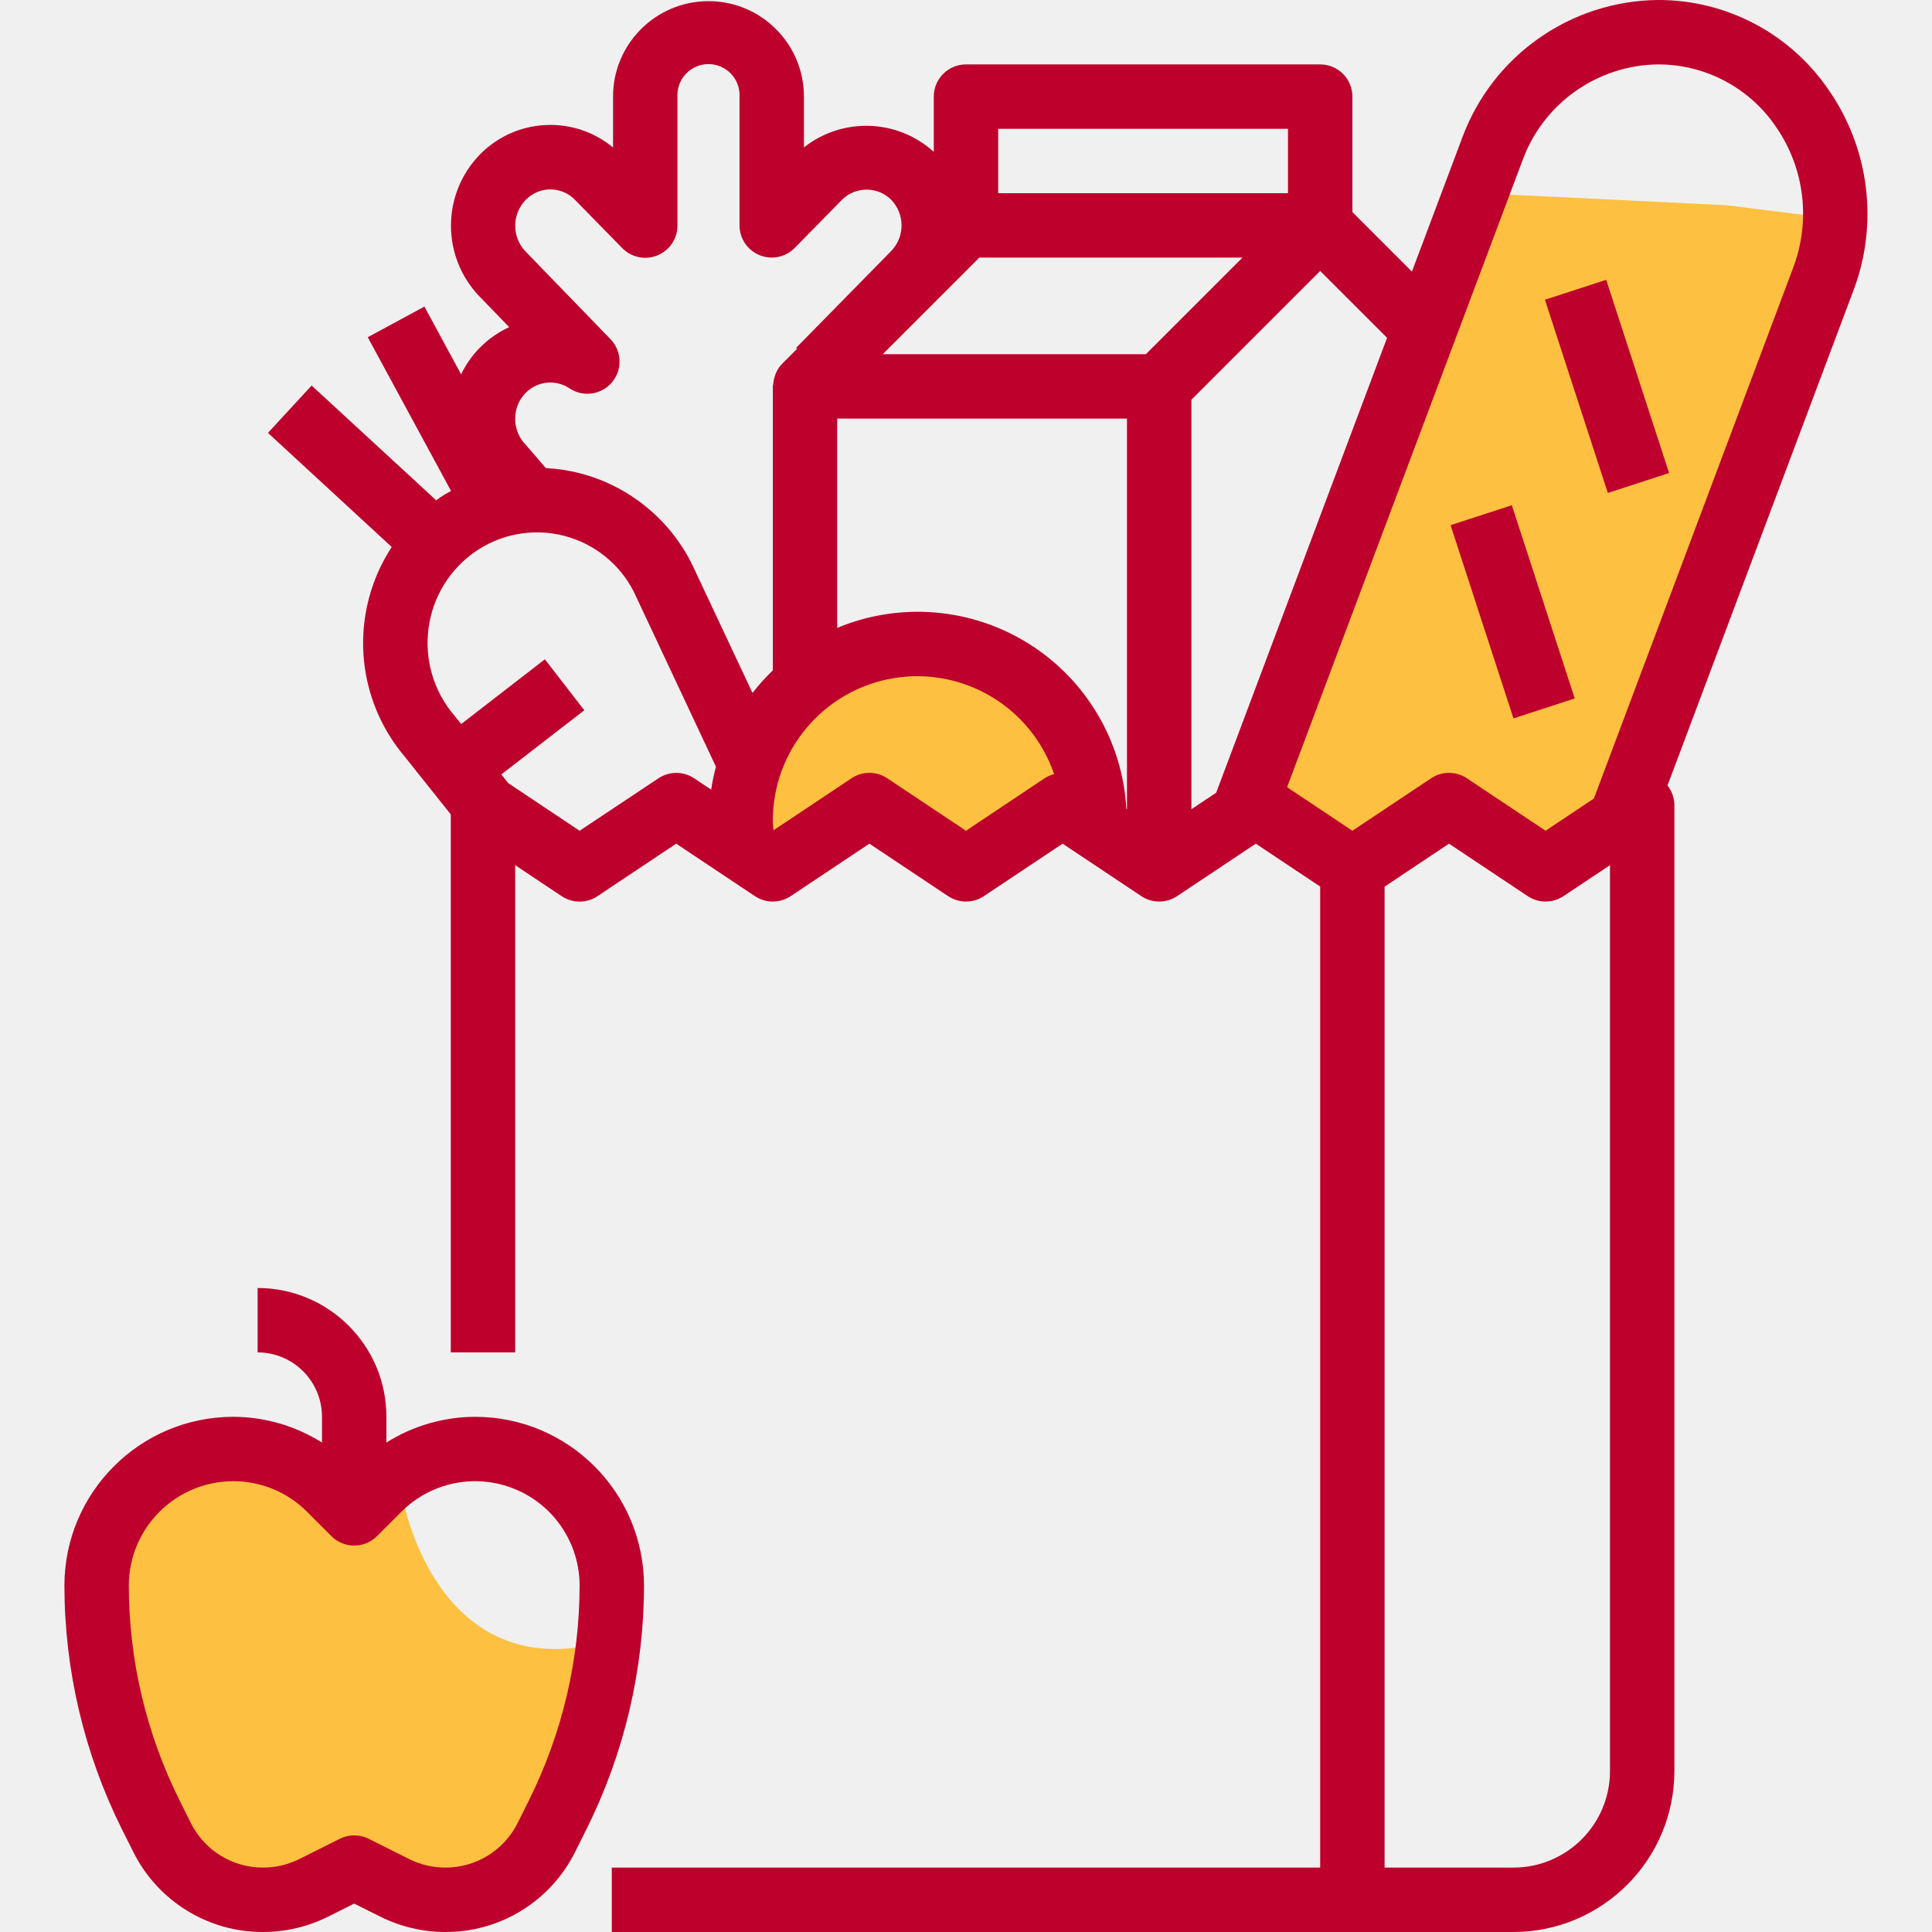
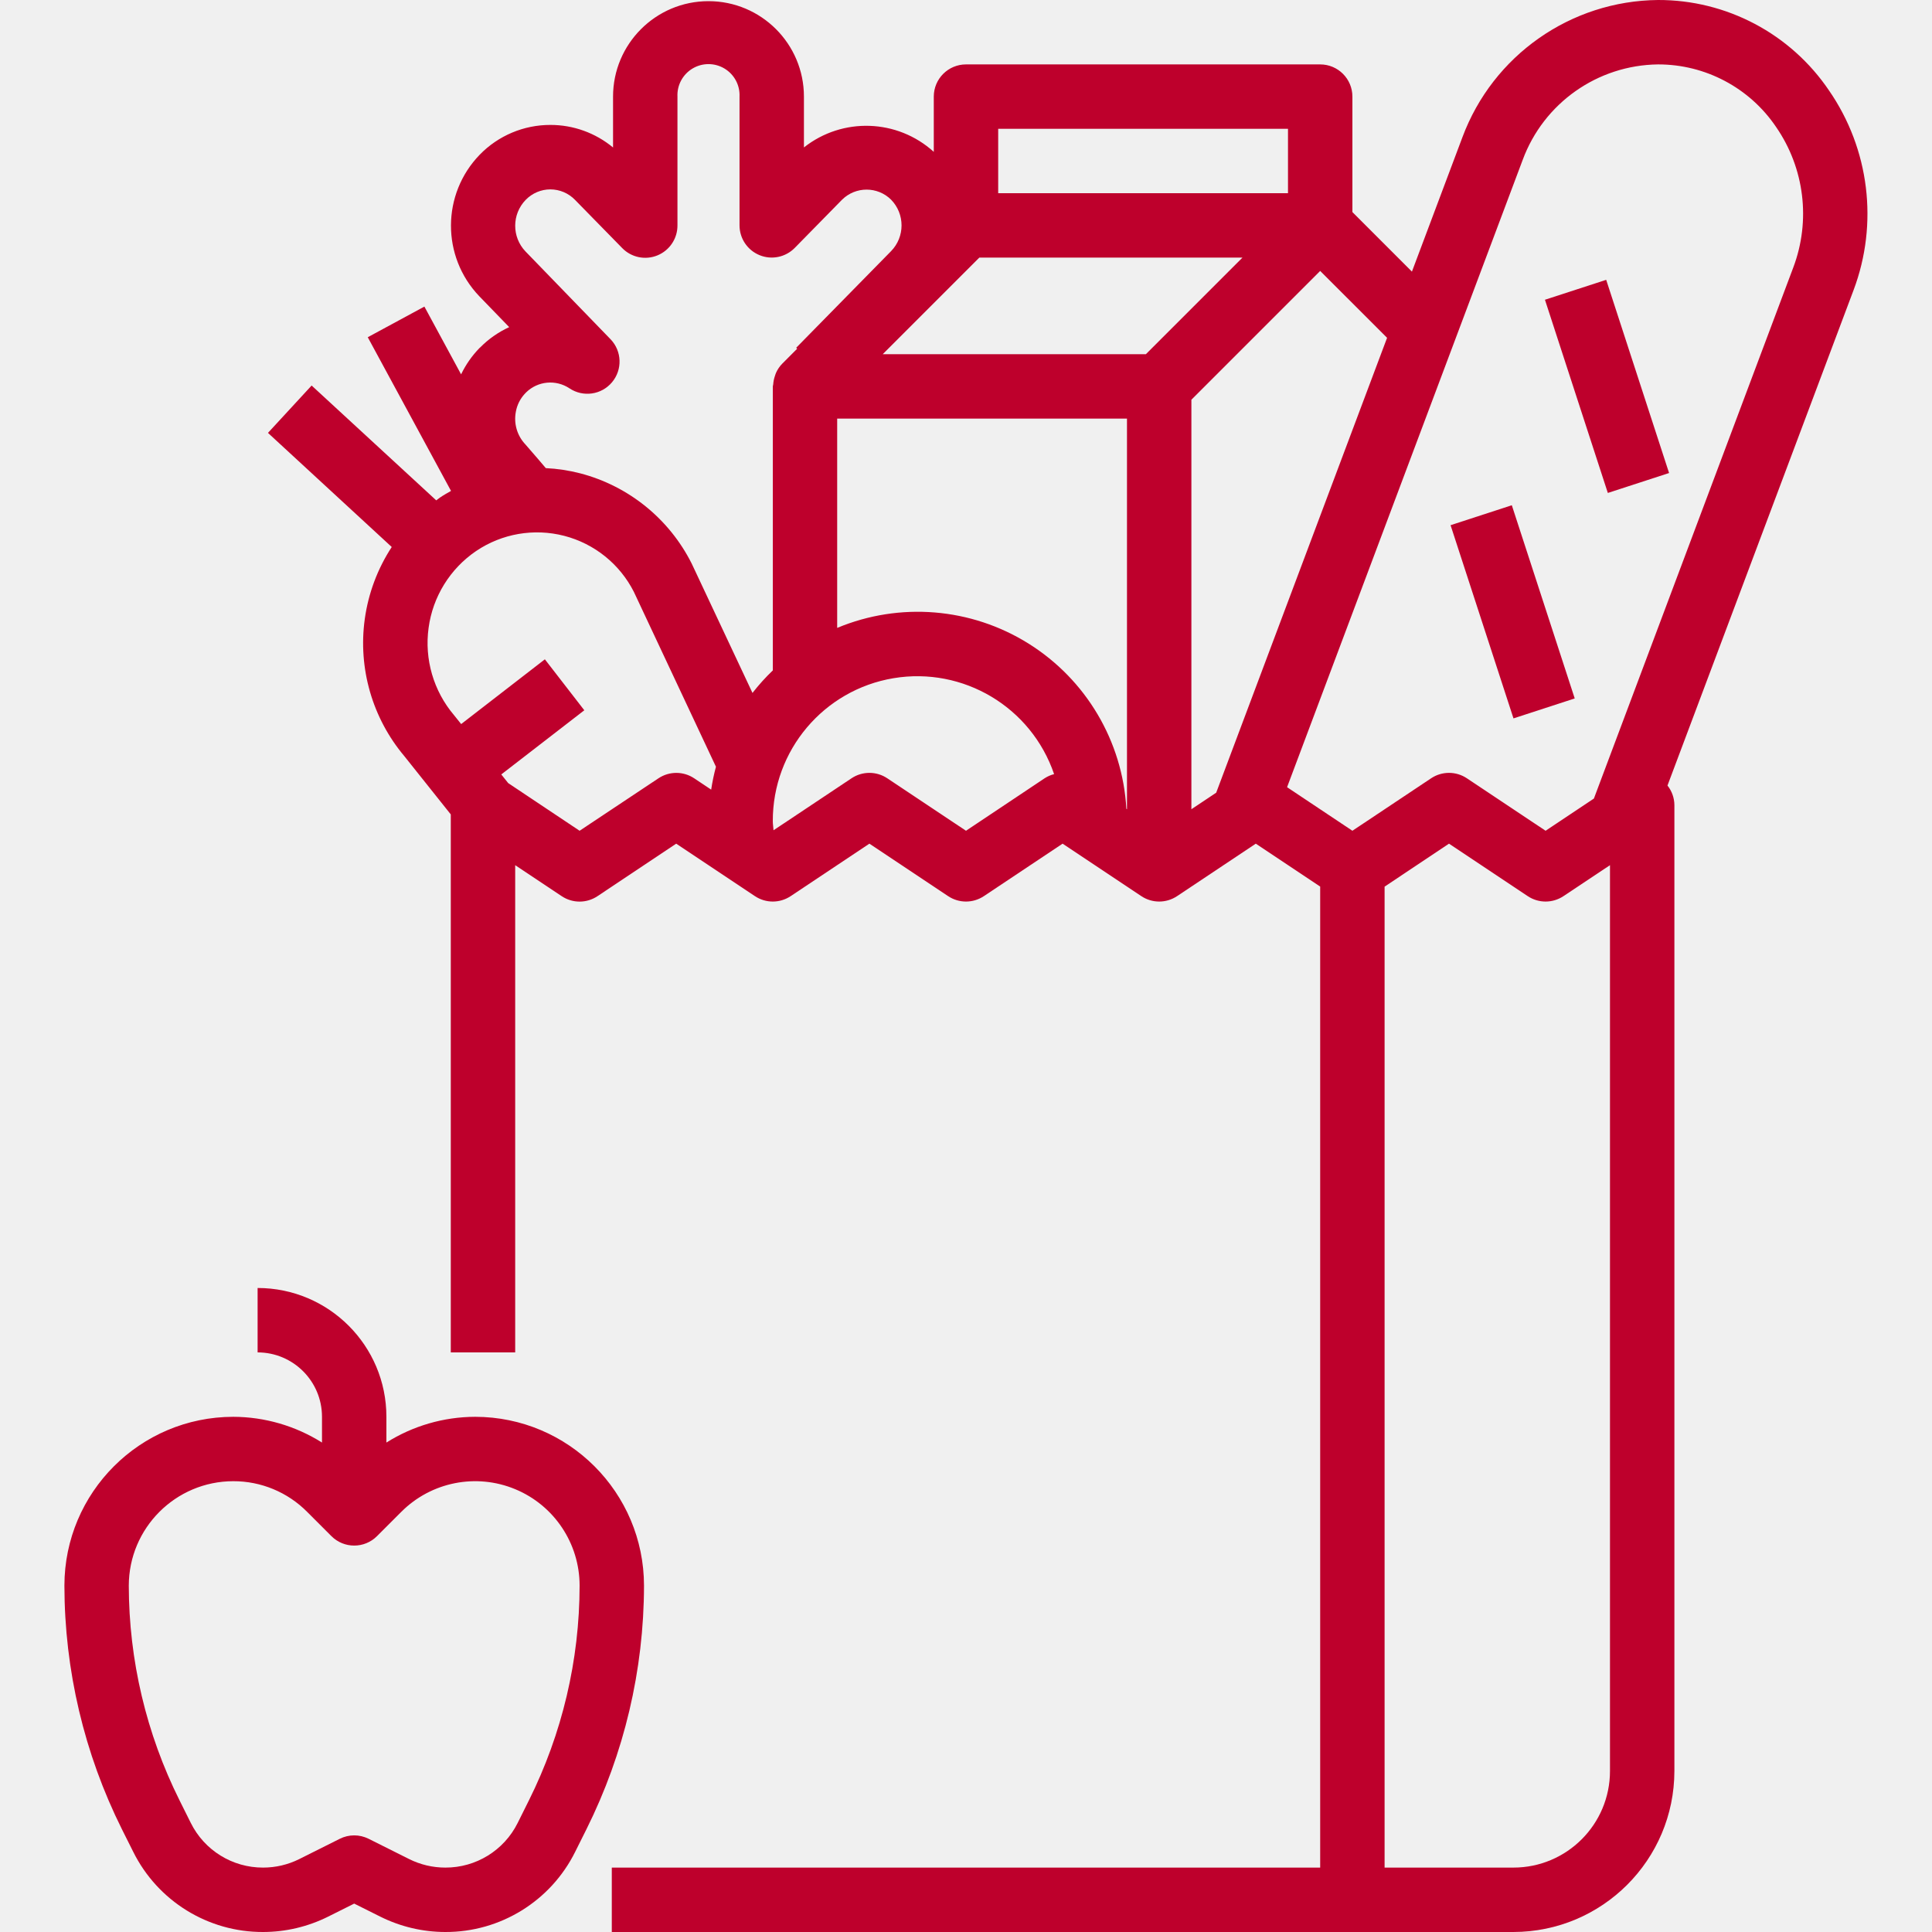
<svg xmlns="http://www.w3.org/2000/svg" width="80" height="80" viewBox="0 0 80 80" fill="none">
  <g clip-path="url(#clip0)">
-     <path d="M31 31.5C30.6 31.9 30.5 34 30.5 35C30.5 35.167 30.9 35.4 32.5 35C34.5 34.5 33.5 34.5 34.5 33.5C35.5 32.5 35 33.5 37 34C39 34.5 38 35 39 35.5C40 36 40 35.5 40.5 35.5C41 35.5 42 34.5 43 34C44 33.5 44 33.5 44.5 33C44.9 32.6 45 32.167 45 32C45 31.667 44.9 30.8 44.5 30C44 29 43.5 28.5 43 28C42.5 27.5 41.5 27.5 40.5 27C39.5 26.5 38.5 27 37.5 27C36.5 27 34.5 27.5 34 27.5C33.5 27.5 32.5 29 32 29.5C31.5 30 31.5 31 31 31.5Z" fill="#FDC040" />
-     <path d="M55.5 21.5C55 22 52 33 52 33.5C52.333 33.833 53.5 34.7 55.5 35.5C57.5 36 56.5 35 58 34.5C59.5 34 59 34 60.5 34C62 34 61.5 34 63 35C64.5 36 64 35 65 35C65.8 35 66.333 34 66.5 33.5L68.5 29.5L72.5 20.5L75.5 9L71.5 8.5C68.167 8.333 61.4 8 61 8C60.6 8 59.833 10.667 59.5 12C58.333 15 55.9 21.1 55.5 21.5Z" fill="#FDC040" />
-     <path d="M25 68C19 69.6 16.833 64 16.5 61H15.5C15.167 60.833 14.4 60.5 14 60.5C13.5 60.5 10.5 60 10 60C9.5 60 7 60.5 7 61C7 61.5 5 64 4.5 64.5C4 65 4.5 69 4.5 69.5C4.5 70 5.5 72.5 5.5 73C5.5 73.5 6 74.5 6.5 75.5C7 76.5 7.5 77 8.5 78C9.5 79 8.5 78.5 10 78.5C11.5 78.5 11.5 78.5 12.5 78C13.5 77.5 15 77.5 15.5 77.5C16 77.5 16.5 78.5 17.5 78.5C18.5 78.5 18.5 79 19.5 78.5C20.5 78 21 78 22 77.5C23 77 24 74 24 73.5C24 73.1 24.667 69.667 25 68Z" fill="#FDC040" />
+     <path d="M31 31.5C30.6 31.9 30.5 34 30.5 35C30.5 35.167 30.9 35.4 32.5 35C34.5 34.5 33.5 34.5 34.5 33.5C35.5 32.5 35 33.5 37 34C39 34.5 38 35 39 35.5C40 36 40 35.5 40.5 35.5C41 35.5 42 34.5 43 34C44 33.5 44 33.5 44.5 33C44.9 32.6 45 32.167 45 32C45 31.667 44.9 30.8 44.5 30C44 29 43.5 28.5 43 28C42.5 27.5 41.5 27.5 40.5 27C39.5 26.5 38.5 27 37.5 27C36.5 27 34.5 27.5 34 27.5C33.5 27.5 32.5 29 32 29.5C31.5 30 31.5 31 31 31.5Z" />
+     <path d="M55.5 21.5C55 22 52 33 52 33.5C52.333 33.833 53.5 34.7 55.5 35.5C57.5 36 56.5 35 58 34.5C59.5 34 59 34 60.5 34C62 34 61.5 34 63 35C64.5 36 64 35 65 35C65.8 35 66.333 34 66.5 33.5L68.5 29.5L72.5 20.5L75.5 9L71.5 8.5C68.167 8.333 61.4 8 61 8C60.6 8 59.833 10.667 59.5 12C58.333 15 55.9 21.1 55.5 21.5Z" />
+     <path d="M25 68C19 69.6 16.833 64 16.5 61H15.5C15.167 60.833 14.4 60.5 14 60.5C13.5 60.5 10.5 60 10 60C9.5 60 7 60.5 7 61C7 61.5 5 64 4.5 64.5C4 65 4.5 69 4.5 69.5C4.5 70 5.5 72.5 5.5 73C5.5 73.5 6 74.5 6.5 75.5C7 76.5 7.5 77 8.5 78C9.5 79 8.5 78.5 10 78.5C11.5 78.5 11.5 78.5 12.5 78C13.5 77.5 15 77.5 15.5 77.5C16 77.5 16.5 78.5 17.5 78.5C18.5 78.5 18.5 79 19.5 78.5C20.5 78 21 78 22 77.5C23 77 24 74 24 73.5C24 73.1 24.667 69.667 25 68Z" />
    <path d="M63.973 12.412L66.509 11.587L69.113 19.587L66.577 20.412L63.973 12.412Z" fill="#be002c" />
    <path d="M60.065 21.747L62.601 20.921L65.206 28.921L62.67 29.747L60.065 21.747Z" fill="#be002c" />
    <path d="M15.104 25.636C14.823 27.673 15.417 29.734 16.741 31.308L18.666 33.723V56H21.333V35.825L23.26 37.109C23.708 37.408 24.291 37.408 24.74 37.109L28 34.934L31.26 37.107C31.708 37.406 32.291 37.406 32.74 37.107L36 34.934L39.26 37.107C39.708 37.406 40.291 37.406 40.74 37.107L44 34.934L47.26 37.107C47.708 37.406 48.291 37.406 48.74 37.107L52 34.934L54.666 36.711V77.333H25.333V80H62.666C66.347 79.995 69.329 77.014 69.333 73.333V33.333C69.33 33.04 69.229 32.757 69.047 32.527L76.752 12.014C77.789 9.258 77.409 6.169 75.736 3.747C74.146 1.396 71.491 -0.008 68.655 7.50484e-06C65.039 0.034 61.818 2.293 60.556 5.682L58.465 11.247L56 8.781V4C56 3.264 55.403 2.667 54.666 2.667H40C39.264 2.667 38.666 3.264 38.666 4V6.288C37.159 4.922 34.886 4.844 33.289 6.105V4C33.289 1.818 31.52 0.048 29.337 0.048C27.155 0.048 25.385 1.818 25.385 4V6.107C24.655 5.502 23.737 5.171 22.789 5.173C21.689 5.171 20.634 5.615 19.866 6.404C18.285 8.034 18.275 10.622 19.844 12.264L21.085 13.546C20.633 13.753 20.223 14.04 19.875 14.395L19.866 14.4L19.853 14.413C19.543 14.732 19.286 15.1 19.093 15.501L17.573 12.695L15.228 13.964L18.676 20.328C18.521 20.416 18.366 20.501 18.22 20.602C18.165 20.639 18.117 20.682 18.064 20.719L12.904 15.964L11.096 17.925L16.221 22.65C15.633 23.551 15.251 24.57 15.104 25.636ZM43.26 32.224L40 34.4L36.74 32.227C36.291 31.928 35.708 31.928 35.26 32.227L32.03 34.38C32.023 34.247 32 34.131 32 34.003C31.991 31.072 34.107 28.566 36.997 28.083C39.887 27.6 42.702 29.281 43.648 32.055C43.51 32.09 43.379 32.147 43.26 32.224ZM46.666 33.509L46.641 33.492C46.481 30.689 44.971 28.139 42.591 26.65C40.211 25.161 37.257 24.919 34.666 26V17.333H46.666V33.509ZM66.666 73.333C66.666 75.542 64.876 77.333 62.666 77.333H57.333V36.714L60 34.934L63.26 37.107C63.708 37.406 64.291 37.406 64.74 37.107L66.666 35.825V73.333ZM63.052 6.619C63.921 4.268 66.149 2.697 68.655 2.667C70.614 2.663 72.447 3.635 73.544 5.258C74.721 6.964 74.987 9.137 74.256 11.076L66 33.066L64 34.4L60.74 32.227C60.291 31.928 59.708 31.928 59.26 32.227L56 34.4L53.295 32.596L63.052 6.619ZM57.436 13.988L50.36 32.824L49.333 33.509V16.552L54.666 11.219L57.436 13.988ZM41.333 5.333H53.333V8H41.333V5.333ZM40.552 10.667H51.448L47.448 14.667H36.552L40.552 10.667ZM21.769 8.275C22.037 7.999 22.405 7.842 22.789 7.842C23.174 7.843 23.541 7.999 23.809 8.275L25.767 10.275C26.147 10.663 26.724 10.781 27.226 10.574C27.728 10.367 28.055 9.876 28.052 9.333V4C28.03 3.527 28.271 3.08 28.677 2.837C29.084 2.594 29.591 2.594 29.997 2.837C30.404 3.08 30.644 3.527 30.622 4V9.333C30.623 9.874 30.95 10.361 31.452 10.566C31.952 10.771 32.527 10.652 32.907 10.267L34.87 8.267C35.433 7.713 36.335 7.713 36.897 8.267C37.476 8.86 37.476 9.807 36.897 10.4L32.969 14.4L33.009 14.44L32.391 15.059C32.283 15.169 32.196 15.298 32.133 15.439C32.114 15.48 32.104 15.521 32.089 15.564C32.049 15.678 32.025 15.796 32.017 15.916C32.017 15.945 32.001 15.969 32.001 15.999V27.76C31.698 28.05 31.416 28.362 31.159 28.693L28.64 23.333C27.71 21.484 26.03 20.123 24.026 19.6C23.56 19.48 23.082 19.407 22.601 19.384L22.26 18.984C21.993 18.678 21.792 18.44 21.76 18.407C21.415 18.046 21.266 17.541 21.36 17.051C21.409 16.772 21.538 16.514 21.729 16.307L21.753 16.284L21.786 16.248C22.269 15.775 23.017 15.705 23.58 16.08C24.146 16.458 24.905 16.35 25.342 15.829C25.78 15.307 25.754 14.541 25.284 14.05L21.76 10.412C21.187 9.813 21.192 8.868 21.769 8.275ZM17.747 26C17.92 24.708 18.636 23.55 19.715 22.817C20.784 22.094 22.113 21.865 23.364 22.188C24.614 22.512 25.665 23.358 26.248 24.51L29.646 31.749C29.562 32.061 29.496 32.378 29.448 32.697L28.745 32.228C28.297 31.929 27.713 31.929 27.265 32.228L24 34.4L21.043 32.426L20.757 32.068L24.195 29.411L22.562 27.301L19.096 29.982L18.8 29.613C17.952 28.613 17.569 27.299 17.747 26Z" fill="#be002c" />
    <path d="M5.514 76.674C6.527 78.718 8.614 80.008 10.895 80C11.829 79.999 12.749 79.781 13.585 79.365L14.667 78.824L15.749 79.365C16.585 79.781 17.505 79.999 18.439 80C20.72 80.008 22.807 78.718 23.82 76.674L24.285 75.742C25.846 72.609 26.662 69.157 26.667 65.657C26.662 61.798 23.535 58.671 19.676 58.667C18.375 58.67 17.101 59.04 16 59.733V58.667C16 55.721 13.612 53.333 10.667 53.333V56C12.139 56 13.333 57.194 13.333 58.667V59.733C12.232 59.04 10.958 58.67 9.658 58.667C5.798 58.671 2.671 61.798 2.667 65.657C2.671 69.158 3.486 72.611 5.048 75.744L5.514 76.674ZM9.658 61.333C10.805 61.33 11.906 61.786 12.715 62.6L13.724 63.609C14.245 64.129 15.089 64.129 15.61 63.609L16.619 62.6C17.856 61.363 19.715 60.993 21.331 61.663C22.947 62.332 24 63.909 24 65.657C23.997 68.745 23.278 71.789 21.9 74.552L21.435 75.486C20.869 76.622 19.708 77.338 18.439 77.333C17.919 77.333 17.407 77.212 16.942 76.98L15.263 76.14C14.887 75.952 14.446 75.952 14.071 76.14L12.393 76.98C11.928 77.212 11.415 77.333 10.895 77.333C9.625 77.337 8.463 76.619 7.899 75.481L7.434 74.548C6.056 71.786 5.337 68.743 5.333 65.657C5.337 63.271 7.271 61.337 9.658 61.333Z" fill="#be002c" />
  </g>
  <defs>
    <clipPath id="clip0">
      <rect width="80" height="80" fill="white" />
    </clipPath>
  </defs>
</svg>
